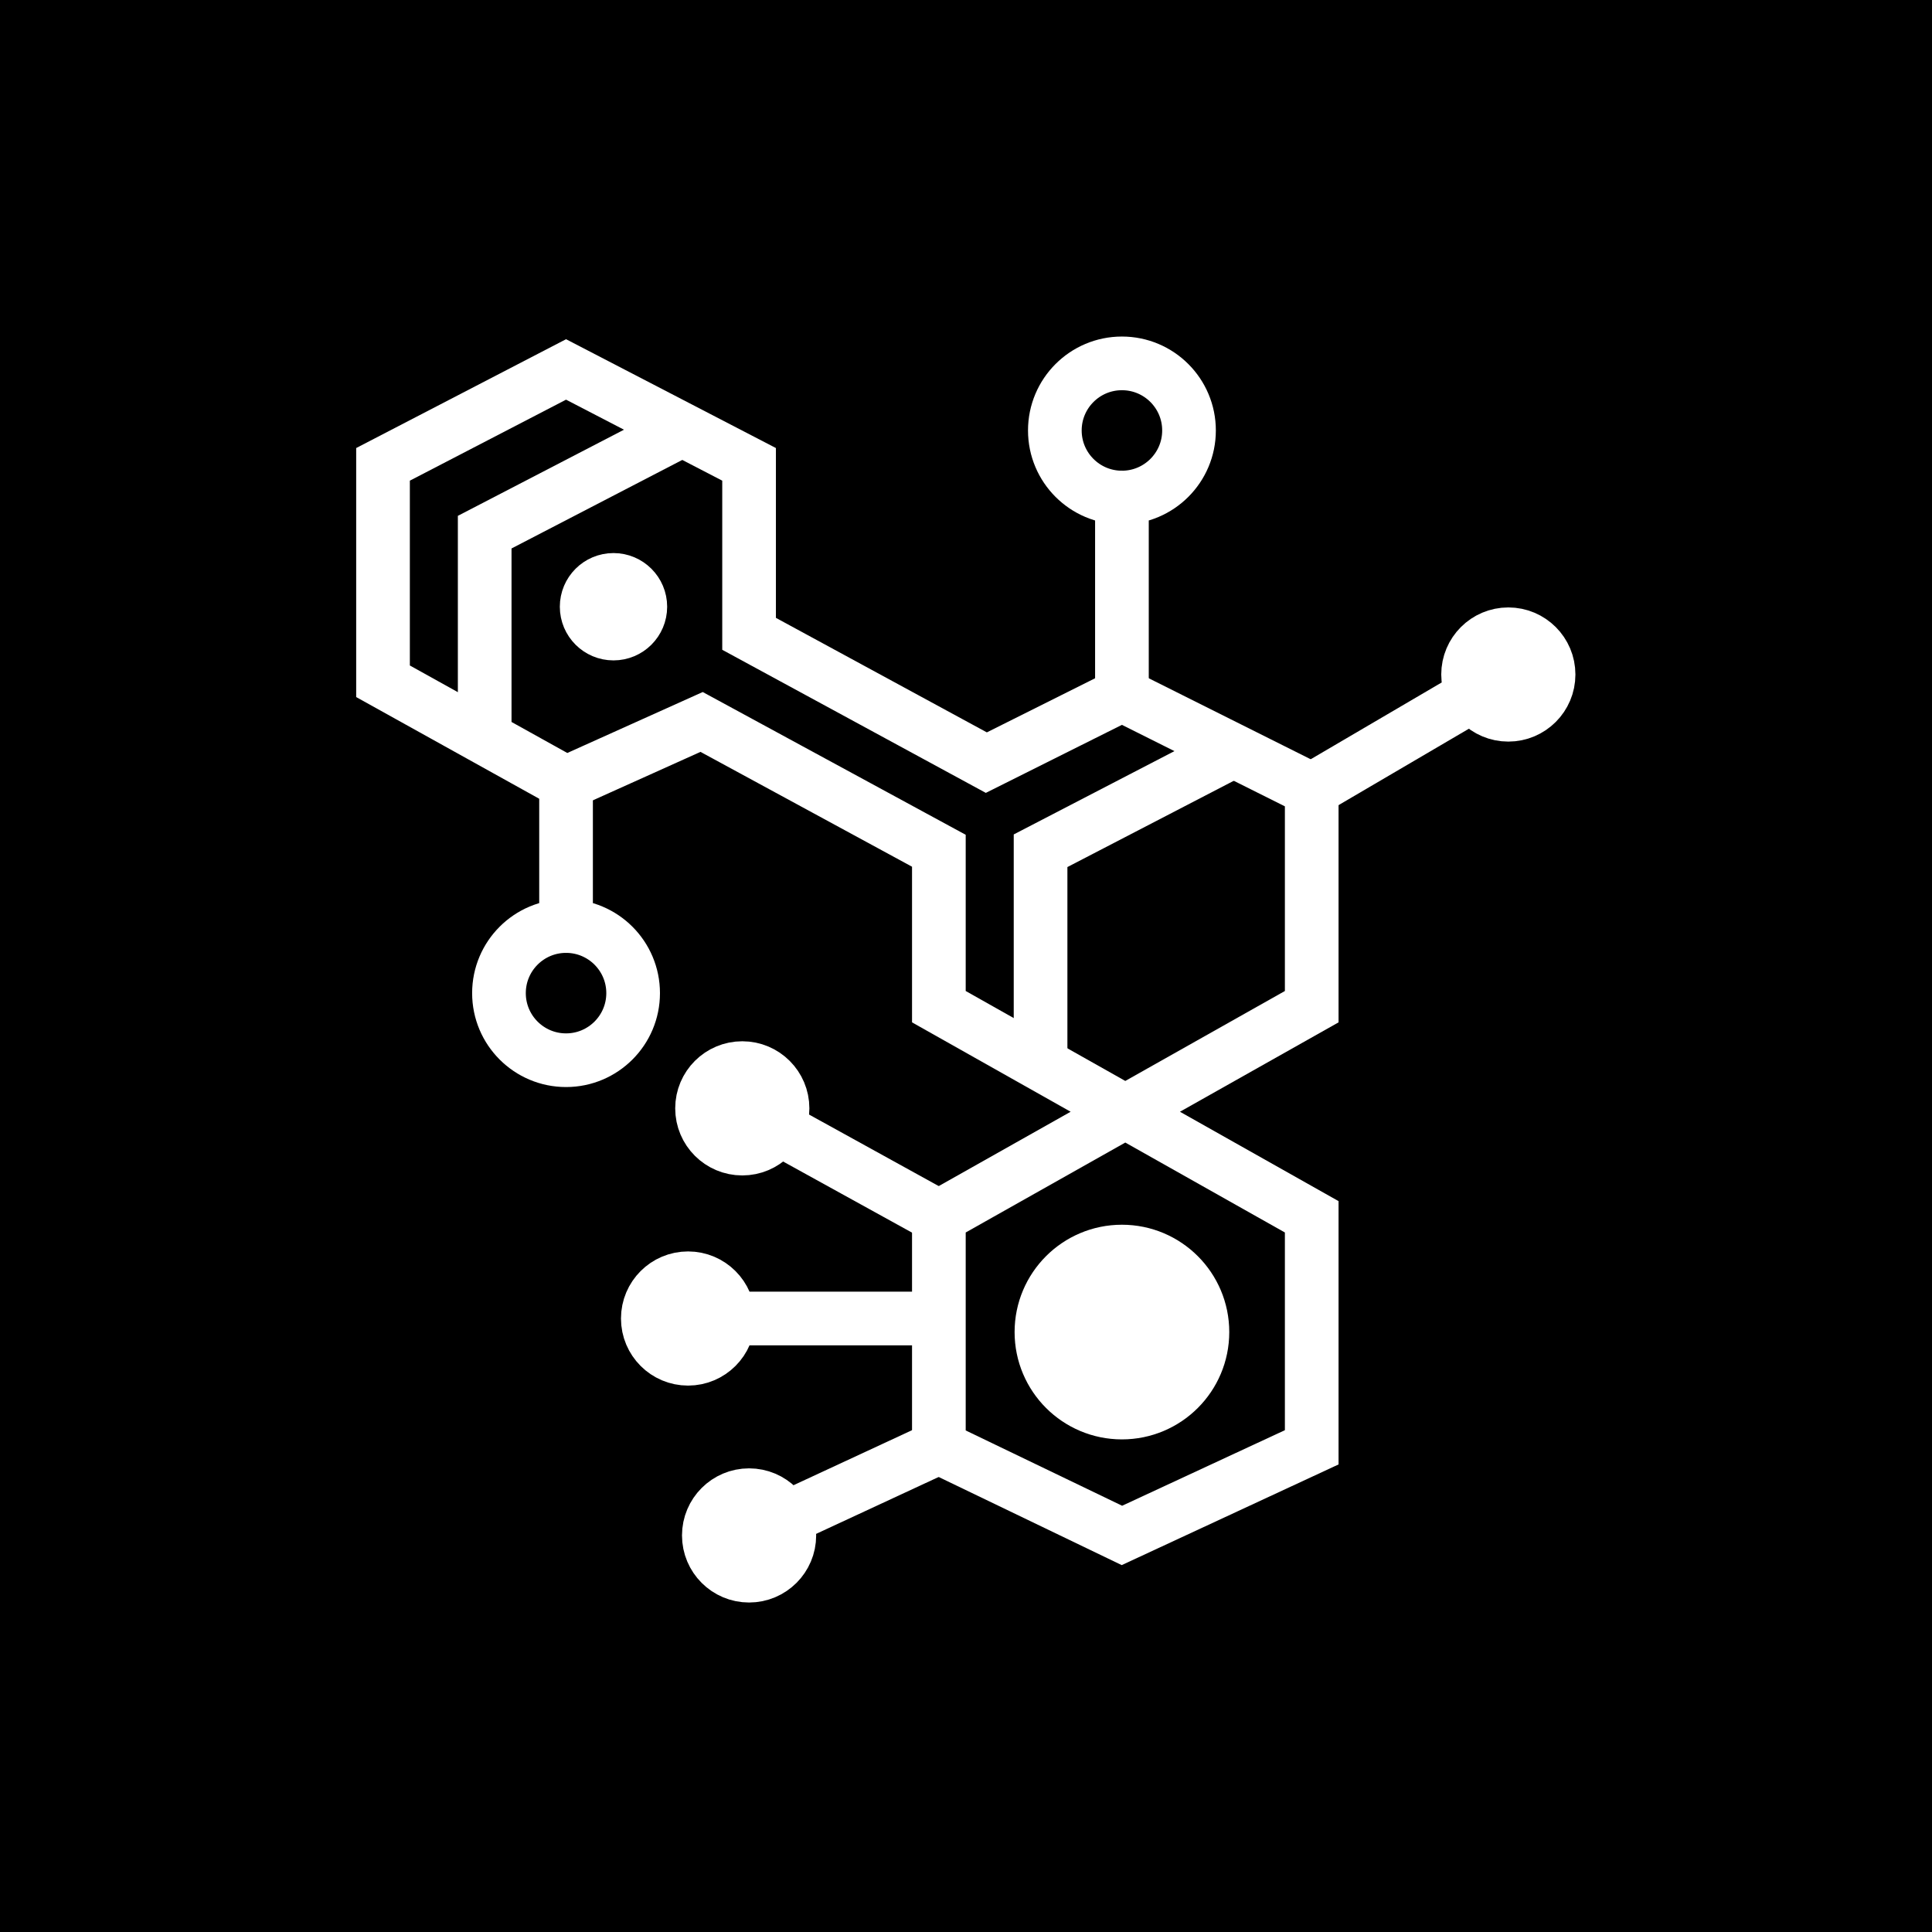
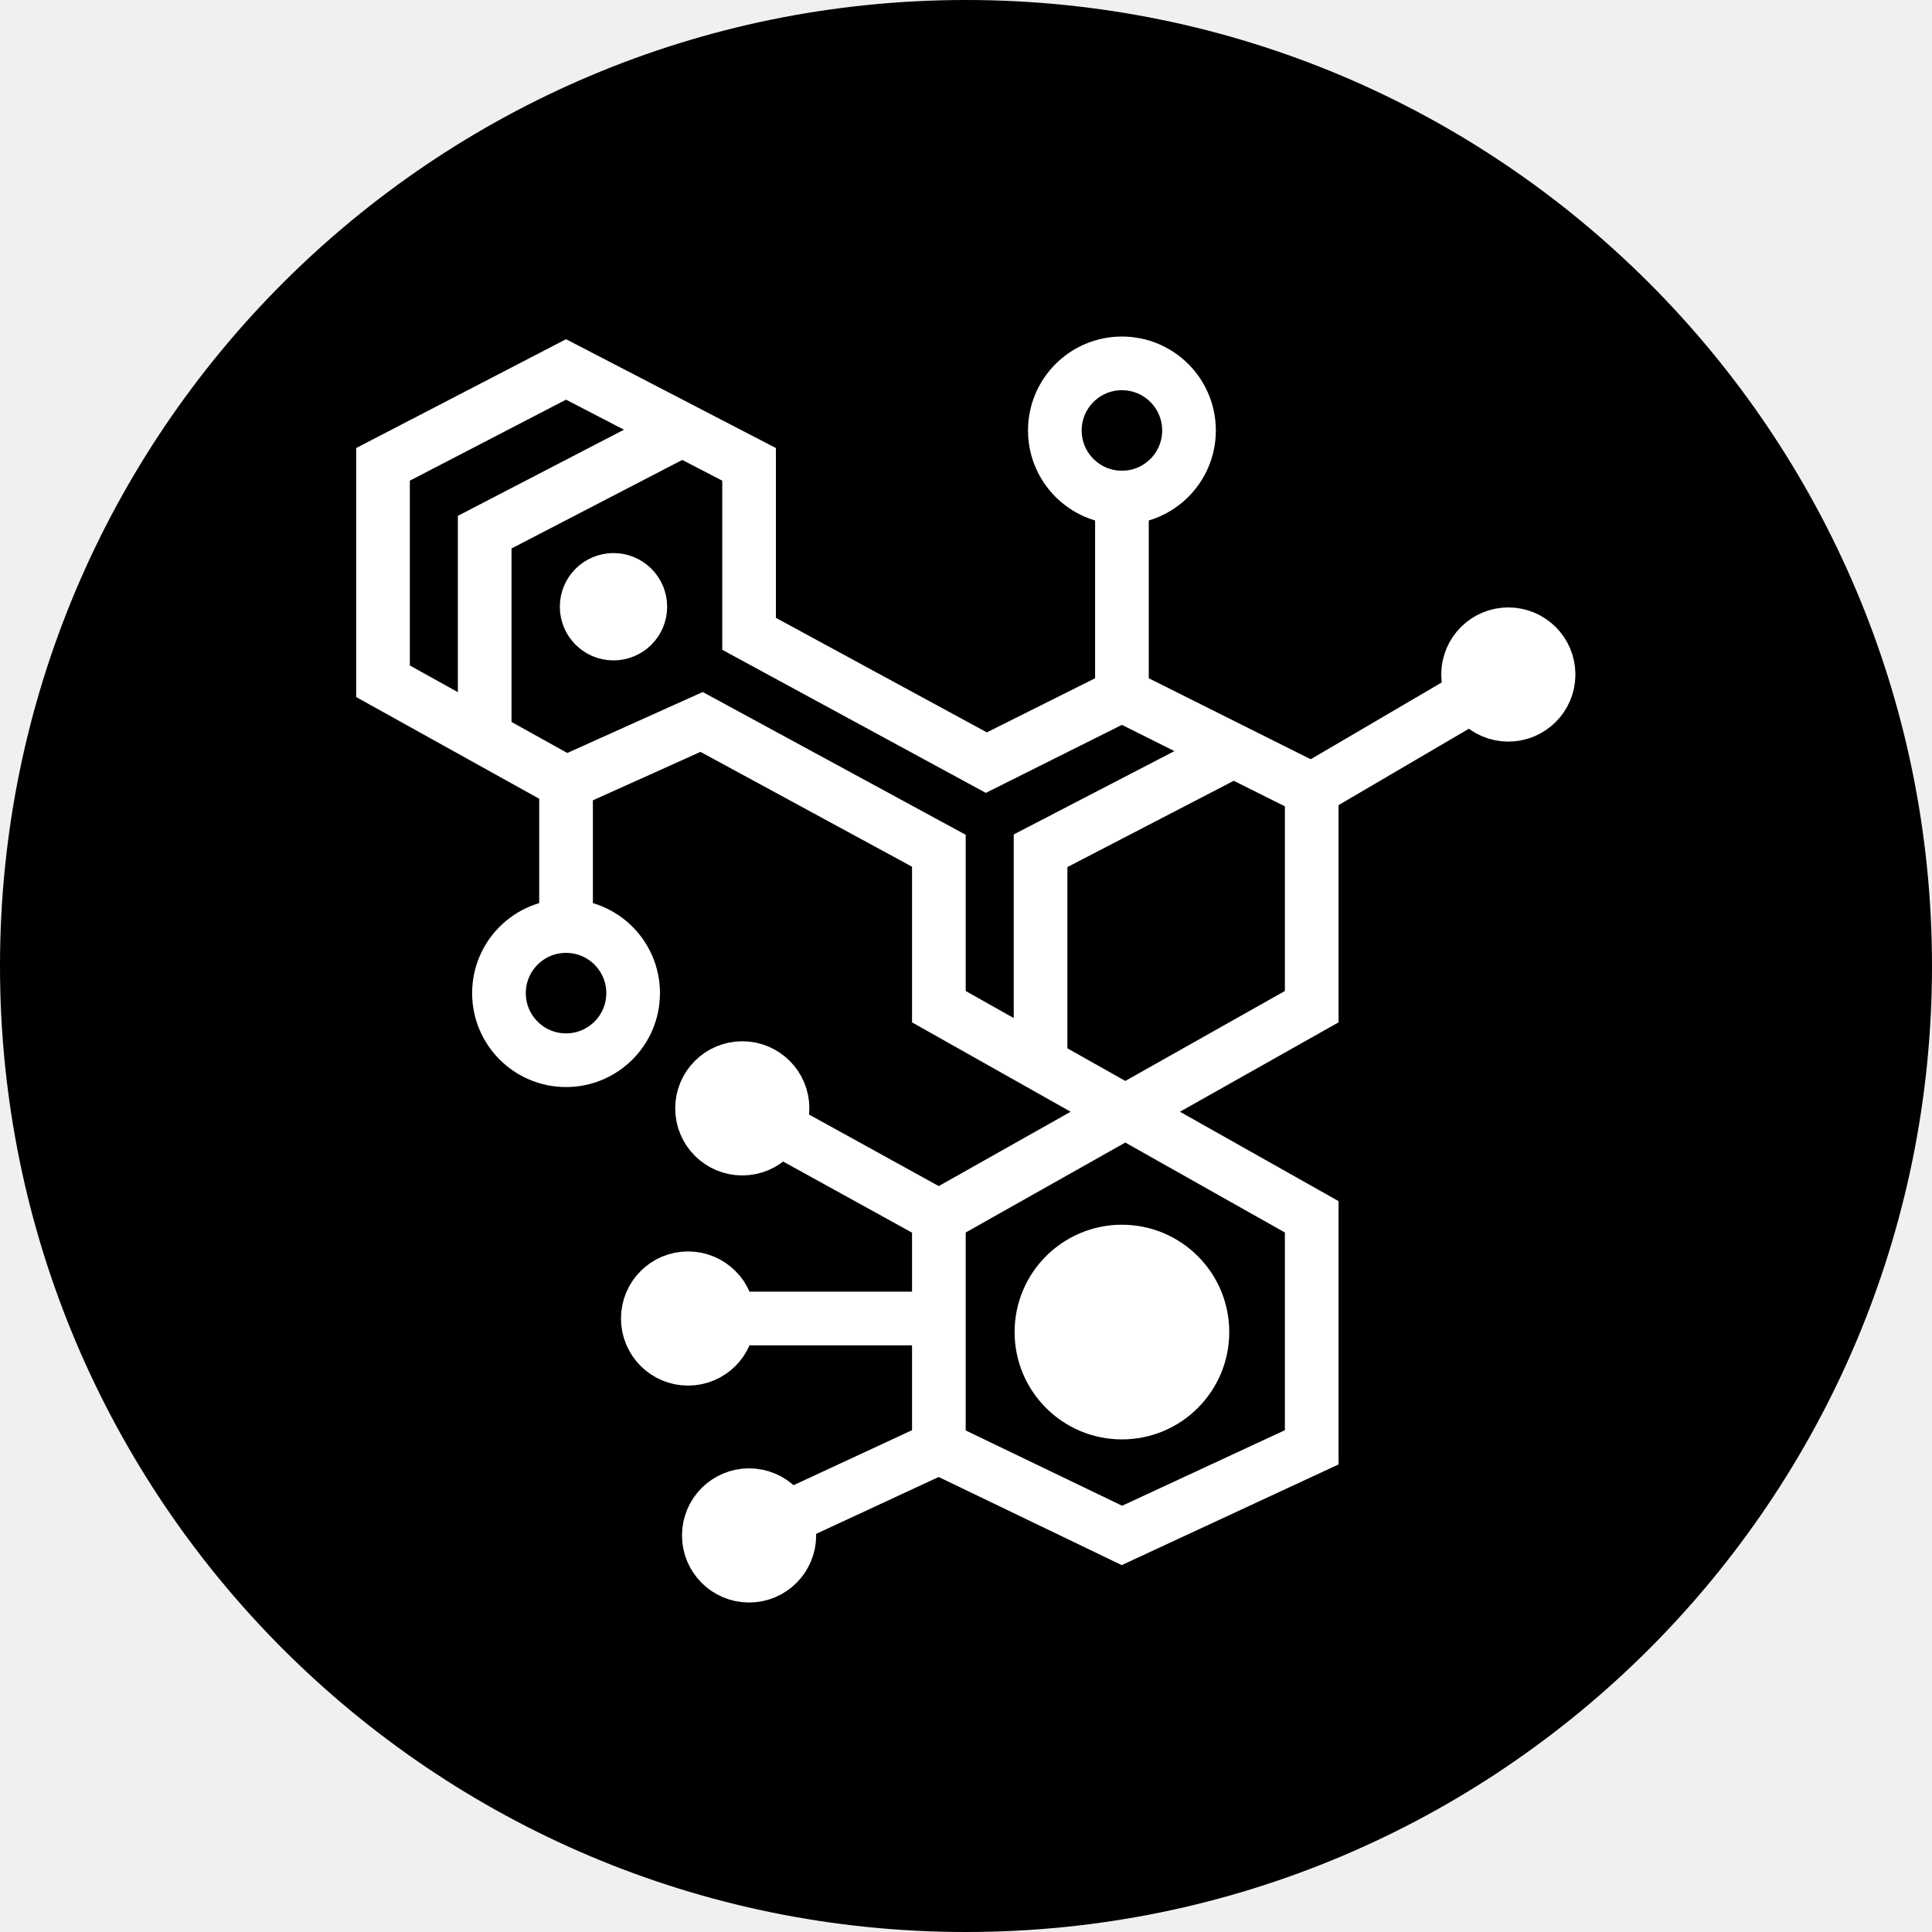
<svg xmlns="http://www.w3.org/2000/svg" width="108" height="108" viewBox="18 18 72 72">
-   <path d="M0,0h108v108h-108z" fill="black" />
-   <path d="M39.095,31.768 L45.916,35.305 L45.916,41.621 L54.758,46.421 L59.811,43.895 L66.884,47.432 L66.884,55.516 L52.989,63.347 L52.989,71.937 L59.811,75.221 L66.884,71.937 L66.884,63.347 L52.989,55.516 L52.989,49.705 L44.147,44.905 L39.095,47.179 L32.274,43.389 L32.274,35.305 Z" fill="transparent" stroke="white" stroke-width="2" />
-   <path d="M36.063,45.495 L36.063,37.832 L43.426,34.014" fill="transparent" stroke="white" stroke-width="2" />
-   <path d="M56.779,57.652 L56.779,49.705 L63.972,45.975" fill="transparent" stroke="white" stroke-width="2" />
-   <path d="M40.863,40.611 m-1,0 a1,1 0 0,0 2,0 a1,1 0 0,0 -2,0" fill="white" stroke="white" stroke-width="2" />
-   <path d="M59.811,67.642 m-3,0 a3,3 0 0,0 6,0 a3,3 0 0,0 -6,0" fill="white" stroke="white" stroke-width="2" />
-   <path d="M39.095,55.011 m0,-2.5 a2.5,2.5 0 0,0 0,5 a2.5,2.5 0 0,0 0,-5 L39.095,47.179" fill="transparent" stroke="white" stroke-width="2" />
-   <path d="M59.811,34.042 m0,2.5 a2.5,2.5 0 0,0 0,-5 a2.5,2.5 0 0,0 0,5 L59.811,43.895" fill="transparent" stroke="white" stroke-width="2" />
-   <path d="M74.211,43.137 m-1.5,0 a1.5,1.5 0 0,0 3,0 a1.5,1.5 0 0,0 -3,0 m1.5,0 L66.884,47.432" fill="white" stroke="white" stroke-width="2" />
-   <path d="M45.663,59.305 m-1.5,0 a1.5,1.5 0 0,0 3,0 a1.5,1.5 0 0,0 -3,0 m1.5,0 L52.989,63.347" fill="white" stroke="white" stroke-width="2" />
-   <path d="M43.642,67.137 m-1.5,0 a1.5,1.5 0 0,0 3,0 a1.5,1.5 0 0,0 -3,0 m1.5,0 L52.989,67.137" fill="white" stroke="white" stroke-width="2" />
-   <path d="M45.916,75.221 m-1.5,0 a1.5,1.5 0 0,0 3,0 a1.5,1.5 0 0,0 -3,0 m1.5,0 L52.989,71.937" fill="white" stroke="white" stroke-width="2" />
+   <circle cx="54" cy="54" r="36" />
+   <path stroke="white" stroke-width="2" d="   M 39.095 31.768   L 45.916 35.305   L 45.916 41.621   L 54.758 46.421   L 59.811 43.895   L 66.884 47.432   L 66.884 55.516   L 52.989 63.347   L 52.989 71.937   L 59.811 75.221   L 66.884 71.937   L 66.884 63.347   L 52.989 55.516   L 52.989 49.705   L 44.147 44.905   L 39.095 47.179   L 32.274 43.389   L 32.274 35.305   Z    M 36.063 45.495   L 36.063 37.832   L 43.426 34.014    M 56.779 57.652   L 56.779 49.705   L 63.972 45.975    M 39.095 52.511   a 2.5 2.5, 0, 0, 0, 0 5   a 2.5 2.5, 0, 0, 0, 0 -5   L 39.095 47.179    M 59.811 36.542   a 2.5 2.5, 0, 0, 0, 0 -5   a 2.5 2.5, 0, 0, 0, 0 5   L 59.811 43.895" />
+   <path fill="white" stroke="white" stroke-width="2" d="   M 40.863 41.611   a 1 1, 0, 0, 0, 0 -2   a 1 1, 0, 0, 0, 0 2    M 59.811 70.642   a 3 3, 0, 0, 0, 0 -6   a 3 3, 0, 0, 0, 0 6    M 72.711 43.137   a 1.5 1.5, 0, 0, 0, 3 0   a 1.5 1.5, 0, 0, 0, -3 0   m 1.5 0   L 66.884 47.432    M 44.163 59.305   a 1.5 1.5, 0, 0, 0, 3 0   a 1.5 1.5, 0, 0, 0, -3 0   m 1.5 0   L 52.989 63.347    M 42.142 67.137   a 1.5 1.5, 0, 0, 0, 3 0   a 1.5 1.5, 0, 0, 0, -3 0   m 1.5 0   L 52.989 67.137    M 44.416 75.221   a 1.5 1.5, 0, 0, 0, 3 0   a 1.5 1.5, 0, 0, 0, -3 0   m 1.5 0   L 52.989 71.937" />
</svg>
